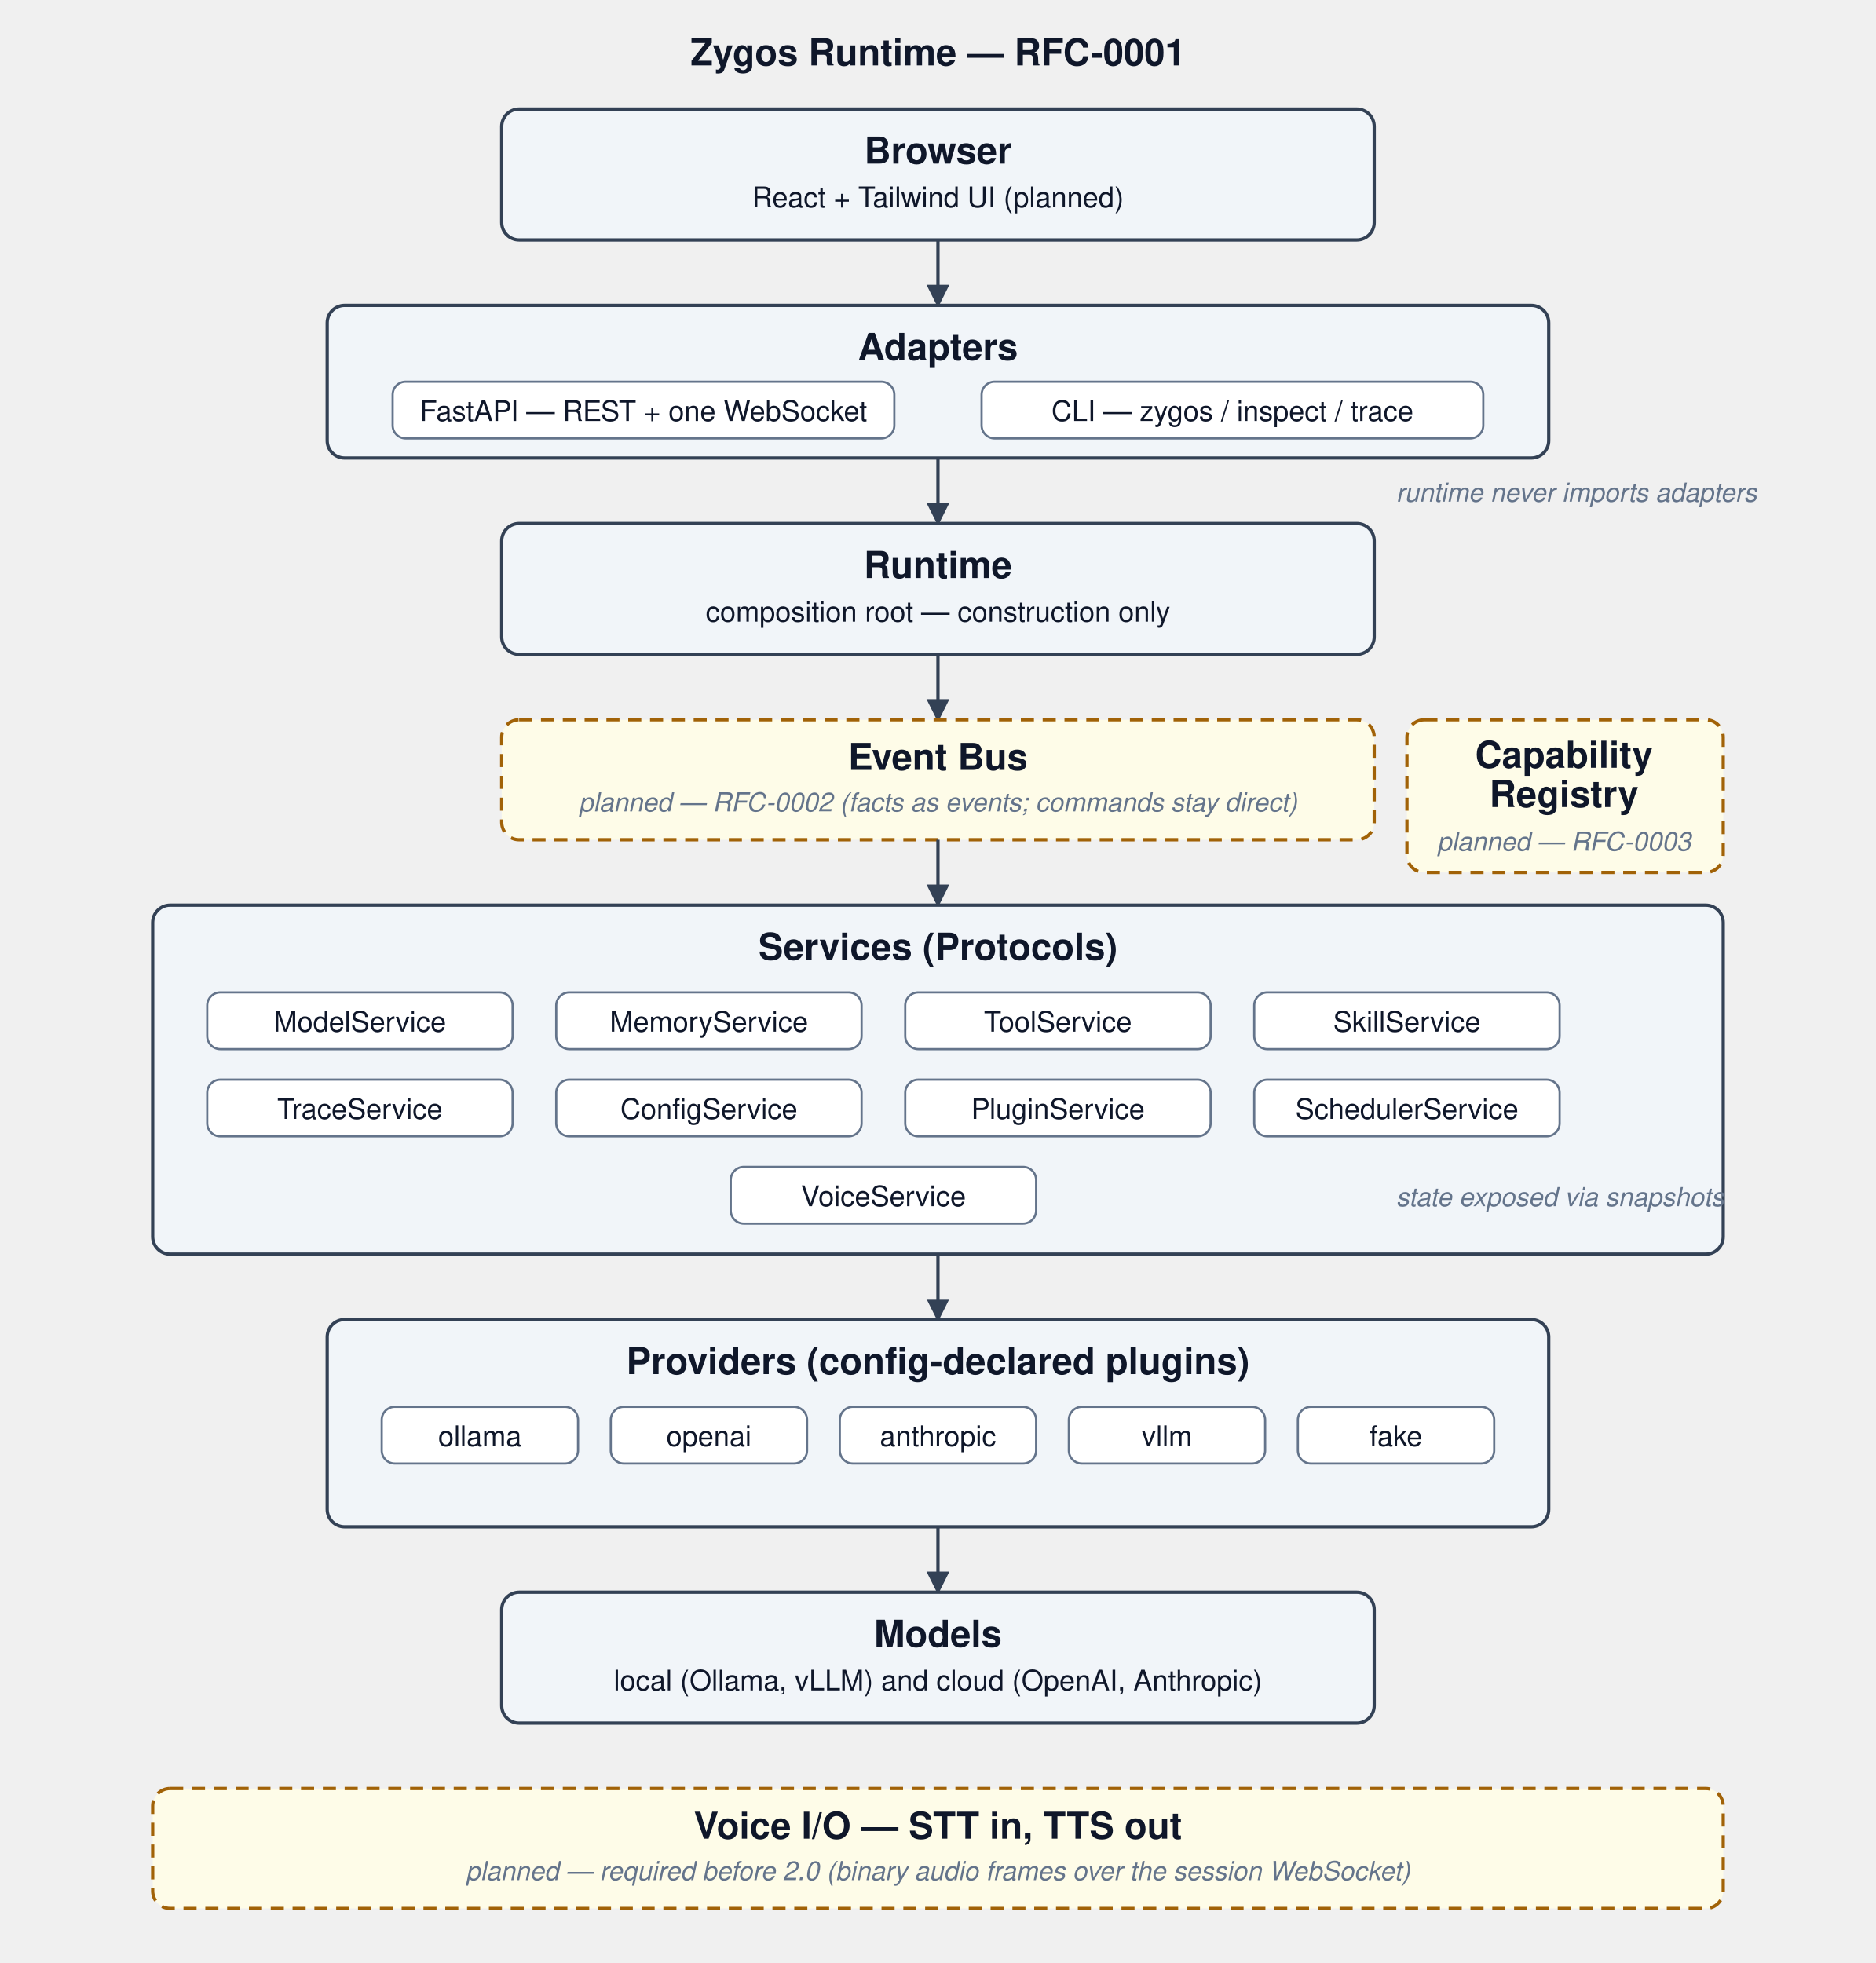
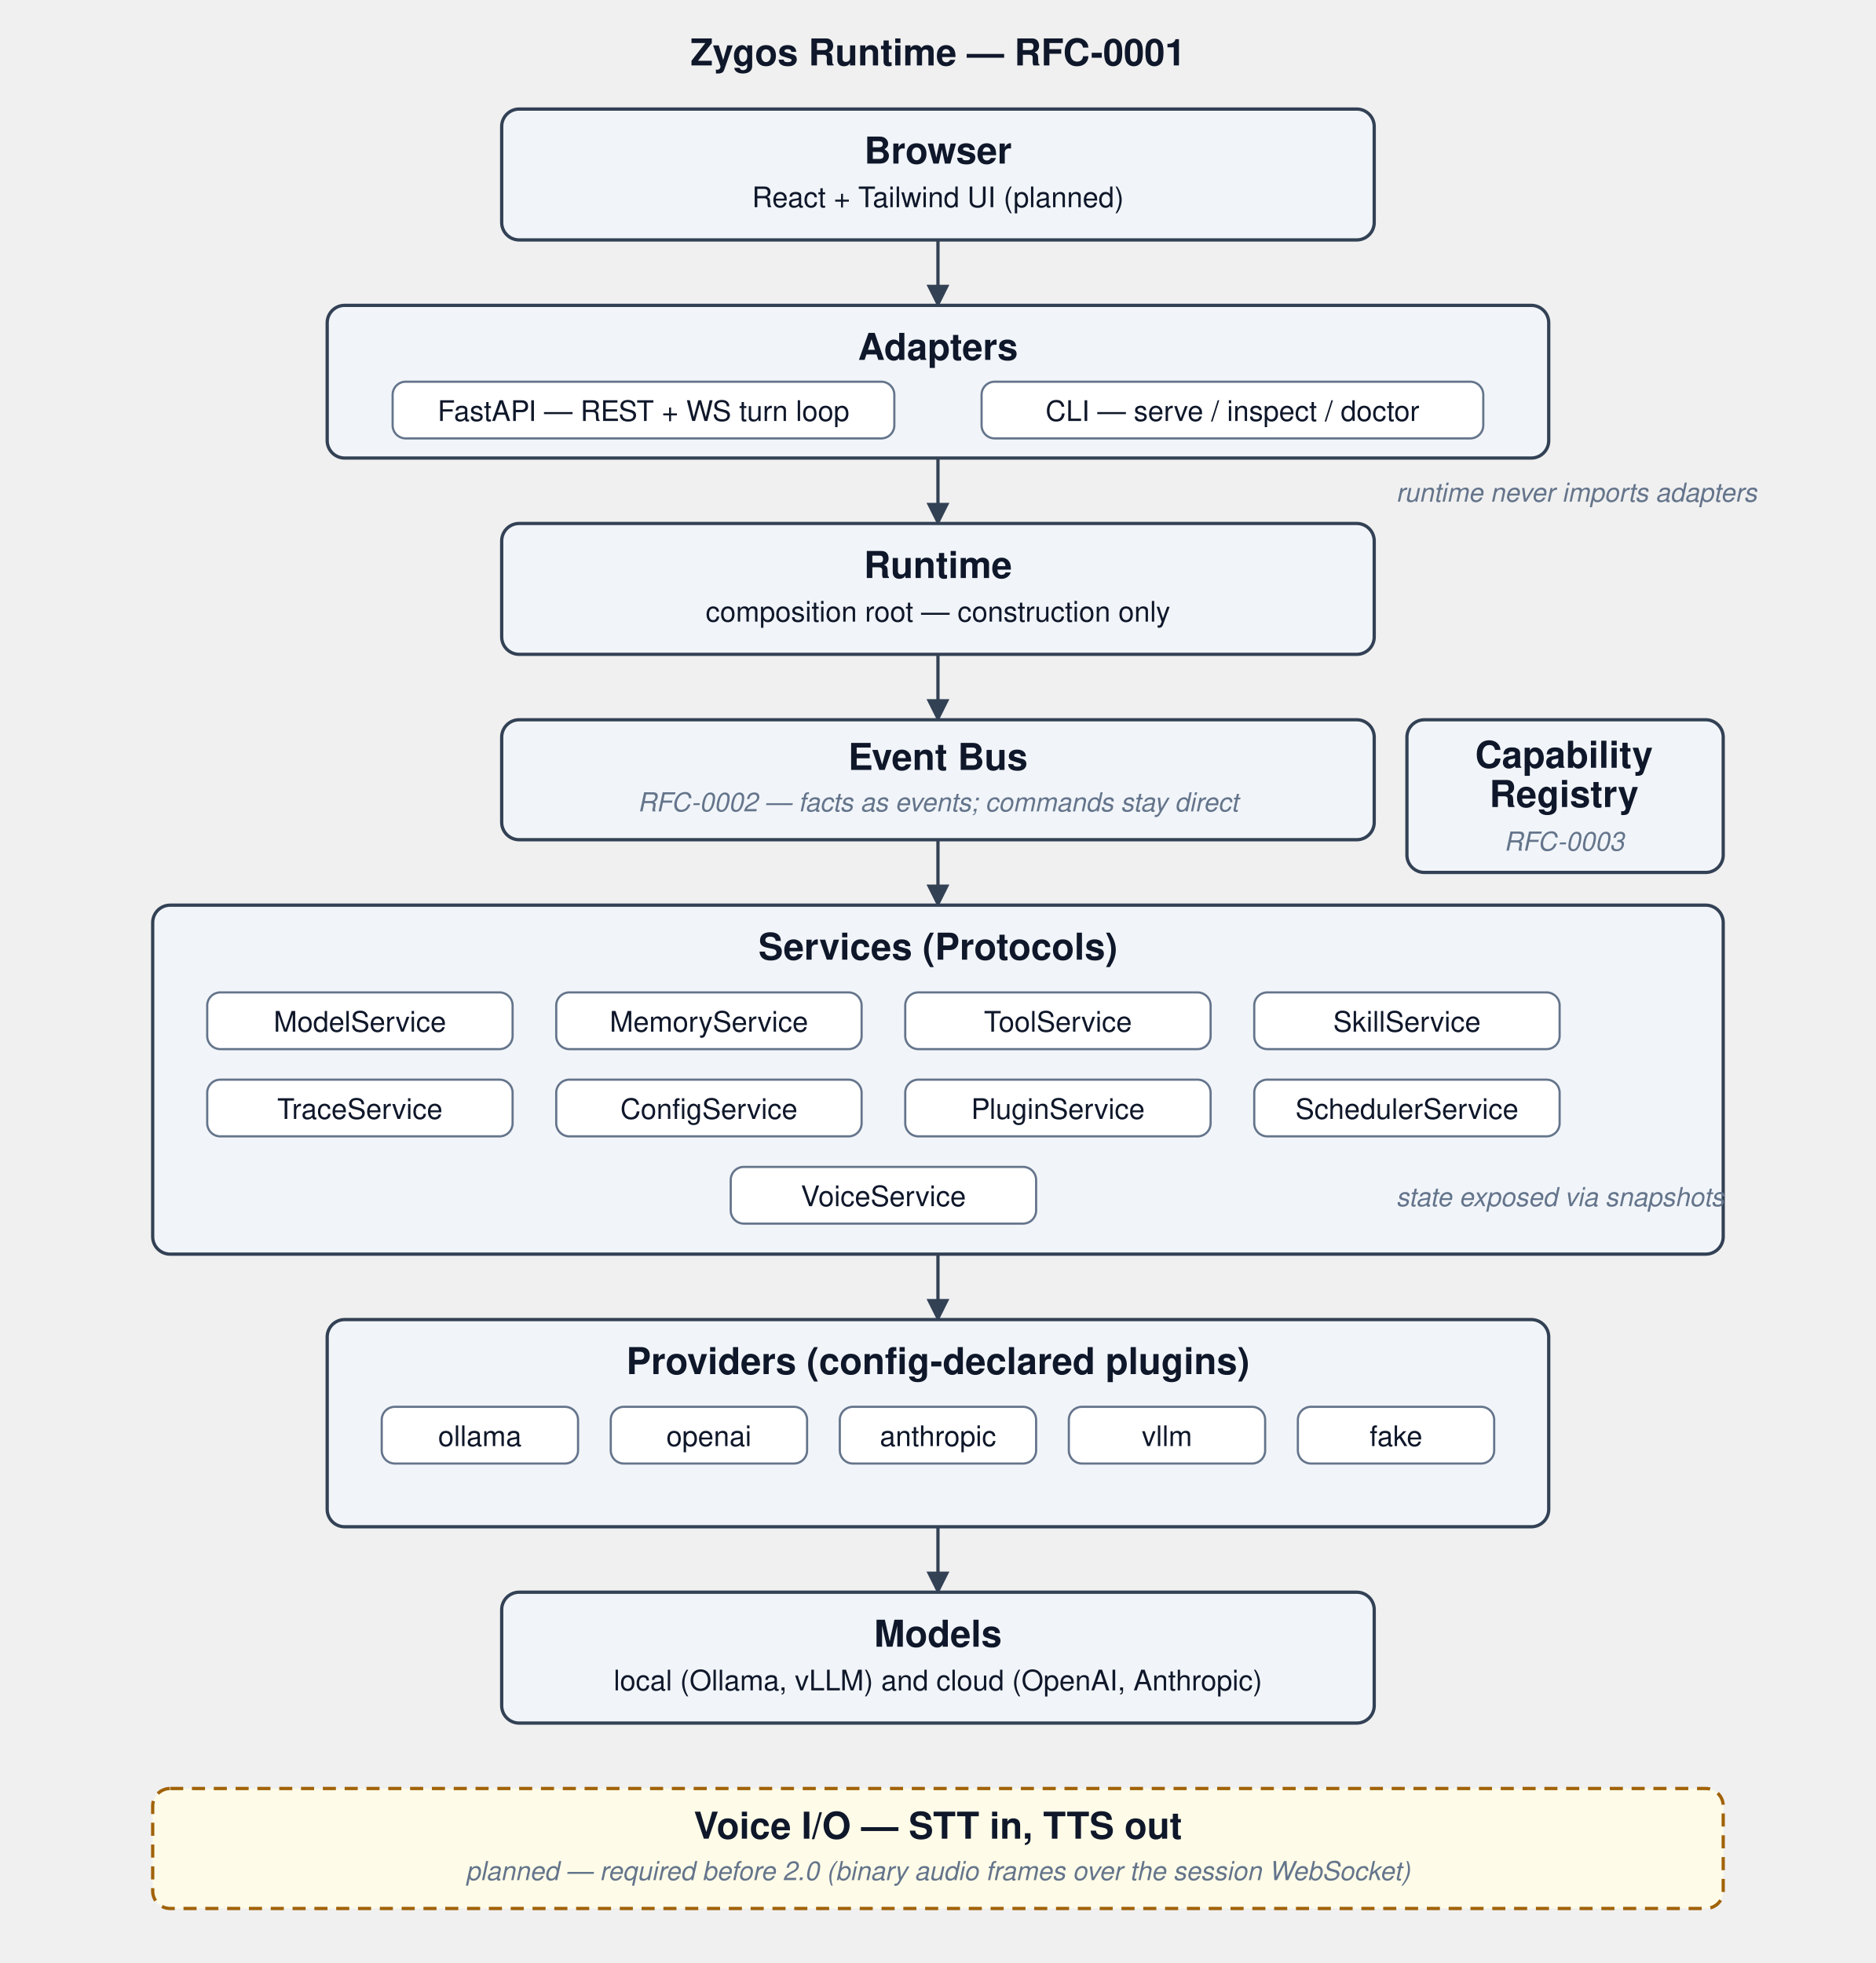
<svg xmlns="http://www.w3.org/2000/svg" viewBox="0 0 860 900" font-family="Helvetica, Arial, sans-serif">
  <defs>
    <marker id="arrow" viewBox="0 0 10 10" refX="9" refY="5" markerWidth="7" markerHeight="7" orient="auto-start-reverse">
      <path d="M 0 0 L 10 5 L 0 10 z" fill="#334155" />
    </marker>
  </defs>
  <style>
    .layer { fill: #f1f5f9; stroke: #334155; stroke-width: 1.5; rx: 8; }
    .planned { fill: #fefce8; stroke: #a16207; stroke-width: 1.5; stroke-dasharray: 6 4; rx: 8; }
    .box { fill: #ffffff; stroke: #64748b; stroke-width: 1; rx: 6; }
    .title { font-size: 17px; font-weight: bold; fill: #0f172a; }
    .label { font-size: 13px; fill: #0f172a; }
    .note { font-size: 12px; fill: #64748b; font-style: italic; }
    .flow { stroke: #334155; stroke-width: 1.5; marker-end: url(#arrow); }
  </style>
  <text x="430" y="30" text-anchor="middle" class="title">Zygos Runtime — RFC-0001</text>
  <rect x="230" y="50" width="400" height="60" class="layer" />
  <text x="430" y="75" text-anchor="middle" class="title">Browser</text>
  <text x="430" y="95" text-anchor="middle" class="label">React + Tailwind UI (planned)</text>
  <line x1="430" y1="110" x2="430" y2="140" class="flow" />
  <rect x="150" y="140" width="560" height="70" class="layer" />
  <text x="430" y="165" text-anchor="middle" class="title">Adapters</text>
  <rect x="180" y="175" width="230" height="26" class="box" />
-   <text x="295" y="193" text-anchor="middle" class="label">FastAPI — REST + one WebSocket</text>
+   <text x="295" y="193" text-anchor="middle" class="label">FastAPI — REST + WS turn loop</text>
  <rect x="450" y="175" width="230" height="26" class="box" />
-   <text x="565" y="193" text-anchor="middle" class="label">CLI — zygos / inspect / trace</text>
+   <text x="565" y="193" text-anchor="middle" class="label">CLI — serve / inspect / doctor</text>
  <line x1="430" y1="210" x2="430" y2="240" class="flow" />
  <text x="640" y="230" class="note">runtime never imports adapters</text>
  <rect x="230" y="240" width="400" height="60" class="layer" />
  <text x="430" y="265" text-anchor="middle" class="title">Runtime</text>
  <text x="430" y="285" text-anchor="middle" class="label">composition root — construction only</text>
  <line x1="430" y1="300" x2="430" y2="330" class="flow" />
-   <rect x="230" y="330" width="400" height="55" class="planned" />
+   <rect x="230" y="330" width="400" height="55" class="layer" />
  <text x="430" y="353" text-anchor="middle" class="title">Event Bus</text>
-   <text x="430" y="372" text-anchor="middle" class="note">planned — RFC-0002 (facts as events; commands stay direct)</text>
-   <rect x="645" y="330" width="145" height="70" class="planned" />
+   <text x="430" y="372" text-anchor="middle" class="note">RFC-0002 — facts as events; commands stay direct</text>
+   <rect x="645" y="330" width="145" height="70" class="layer" />
  <text x="717" y="352" text-anchor="middle" class="title">Capability</text>
  <text x="717" y="370" text-anchor="middle" class="title">Registry</text>
-   <text x="717" y="390" text-anchor="middle" class="note">planned — RFC-0003</text>
+   <text x="717" y="390" text-anchor="middle" class="note">RFC-0003</text>
  <line x1="430" y1="385" x2="430" y2="415" class="flow" />
  <rect x="70" y="415" width="720" height="160" class="layer" />
  <text x="430" y="440" text-anchor="middle" class="title">Services (Protocols)</text>
  <rect x="95" y="455" width="140" height="26" class="box" />
  <text x="165" y="473" text-anchor="middle" class="label">ModelService</text>
  <rect x="255" y="455" width="140" height="26" class="box" />
  <text x="325" y="473" text-anchor="middle" class="label">MemoryService</text>
  <rect x="415" y="455" width="140" height="26" class="box" />
  <text x="485" y="473" text-anchor="middle" class="label">ToolService</text>
  <rect x="575" y="455" width="140" height="26" class="box" />
  <text x="645" y="473" text-anchor="middle" class="label">SkillService</text>
  <rect x="95" y="495" width="140" height="26" class="box" />
  <text x="165" y="513" text-anchor="middle" class="label">TraceService</text>
  <rect x="255" y="495" width="140" height="26" class="box" />
  <text x="325" y="513" text-anchor="middle" class="label">ConfigService</text>
  <rect x="415" y="495" width="140" height="26" class="box" />
  <text x="485" y="513" text-anchor="middle" class="label">PluginService</text>
  <rect x="575" y="495" width="140" height="26" class="box" />
  <text x="645" y="513" text-anchor="middle" class="label">SchedulerService</text>
  <rect x="335" y="535" width="140" height="26" class="box" />
  <text x="405" y="553" text-anchor="middle" class="label">VoiceService</text>
  <text x="640" y="553" class="note">state exposed via snapshots</text>
  <line x1="430" y1="575" x2="430" y2="605" class="flow" />
  <rect x="150" y="605" width="560" height="95" class="layer" />
  <text x="430" y="630" text-anchor="middle" class="title">Providers (config-declared plugins)</text>
  <rect x="175" y="645" width="90" height="26" class="box" />
  <text x="220" y="663" text-anchor="middle" class="label">ollama</text>
  <rect x="280" y="645" width="90" height="26" class="box" />
  <text x="325" y="663" text-anchor="middle" class="label">openai</text>
  <rect x="385" y="645" width="90" height="26" class="box" />
  <text x="430" y="663" text-anchor="middle" class="label">anthropic</text>
  <rect x="490" y="645" width="90" height="26" class="box" />
  <text x="535" y="663" text-anchor="middle" class="label">vllm</text>
  <rect x="595" y="645" width="90" height="26" class="box" />
  <text x="640" y="663" text-anchor="middle" class="label">fake</text>
  <line x1="430" y1="700" x2="430" y2="730" class="flow" />
  <rect x="230" y="730" width="400" height="60" class="layer" />
  <text x="430" y="755" text-anchor="middle" class="title">Models</text>
  <text x="430" y="775" text-anchor="middle" class="label">local (Ollama, vLLM) and cloud (OpenAI, Anthropic)</text>
  <rect x="70" y="820" width="720" height="55" class="planned" />
  <text x="430" y="843" text-anchor="middle" class="title">Voice I/O — STT in, TTS out</text>
  <text x="430" y="862" text-anchor="middle" class="note">planned — required before 2.0 (binary audio frames over the session WebSocket)</text>
</svg>
